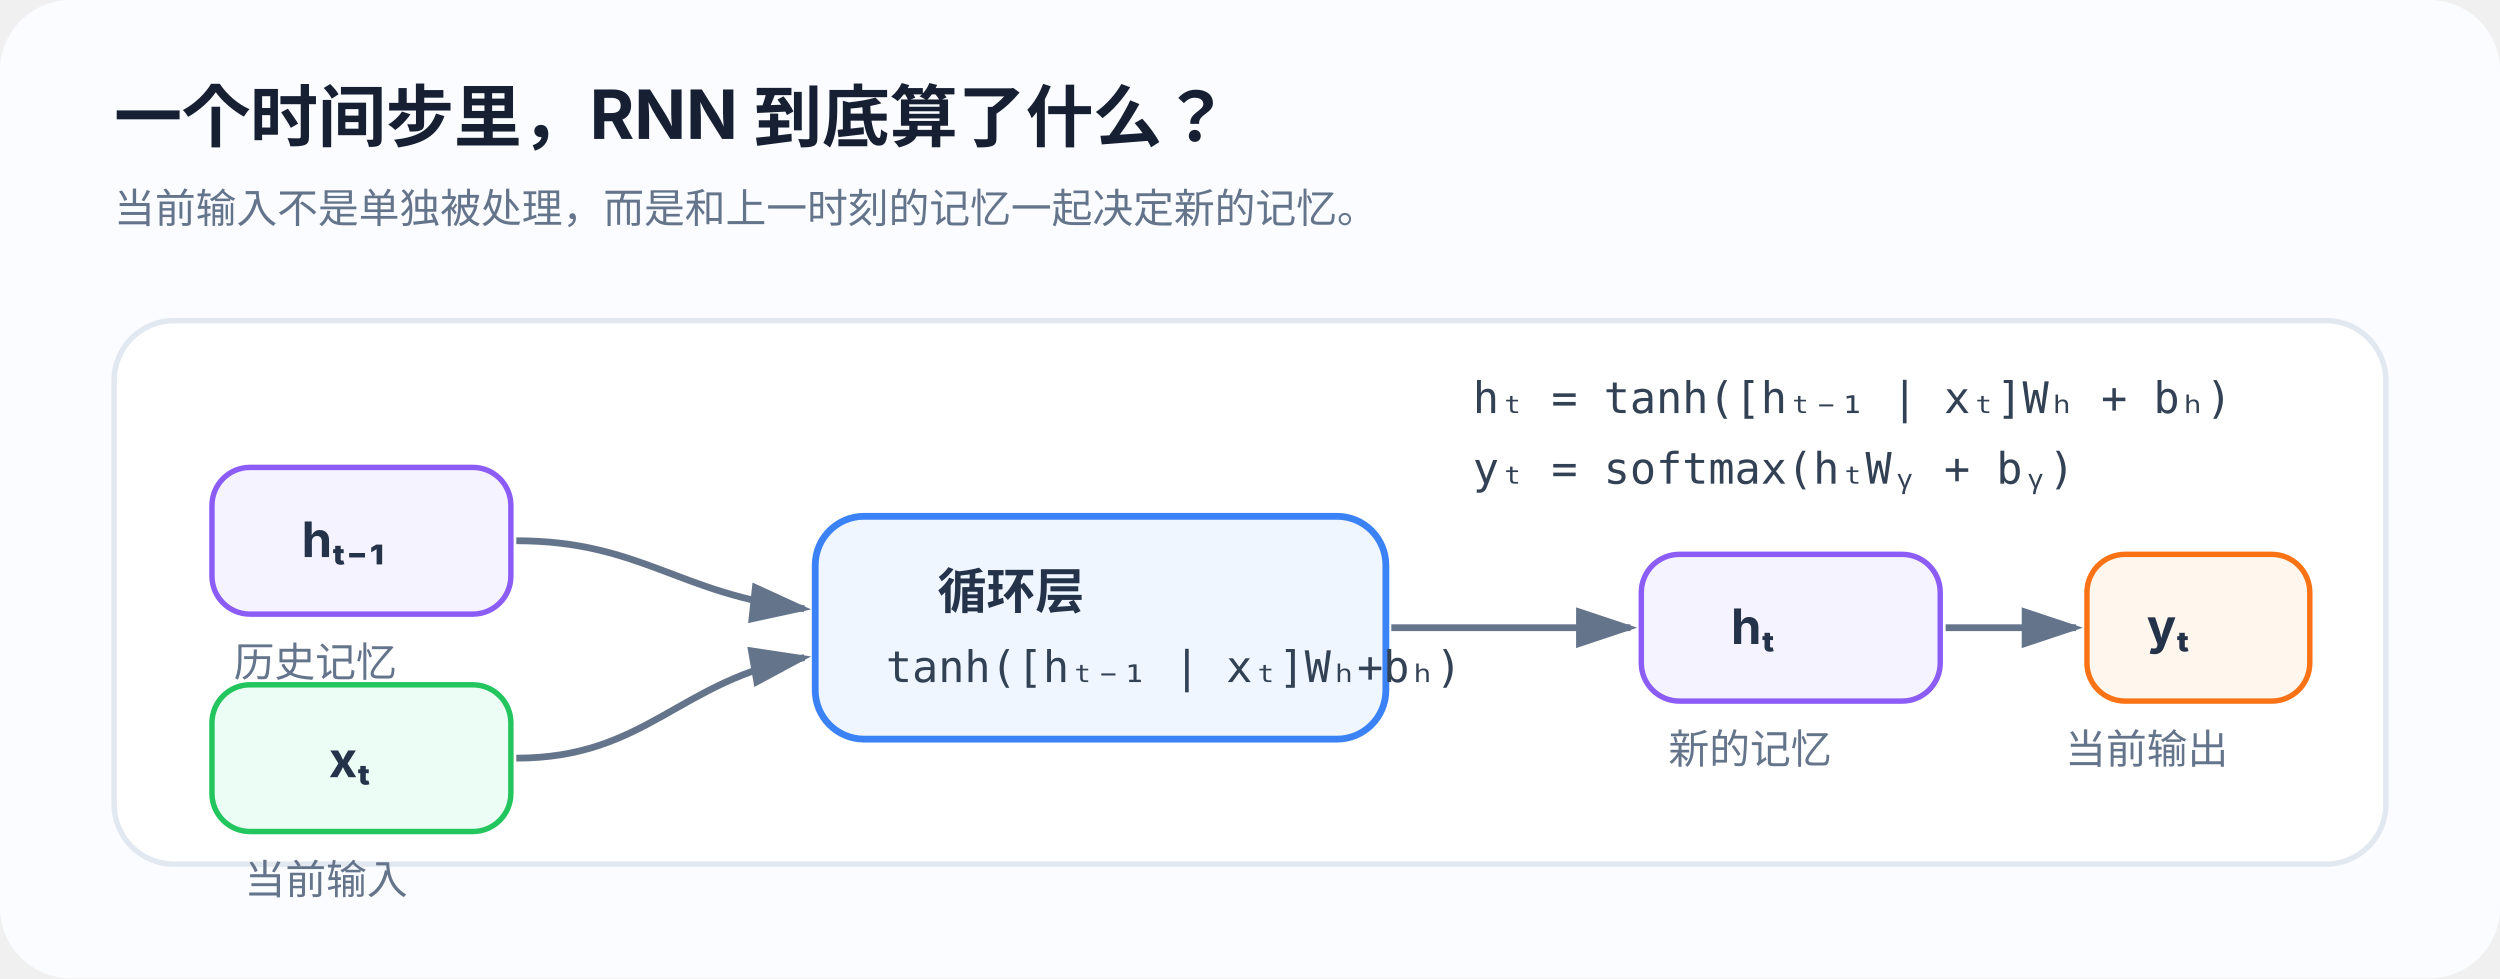
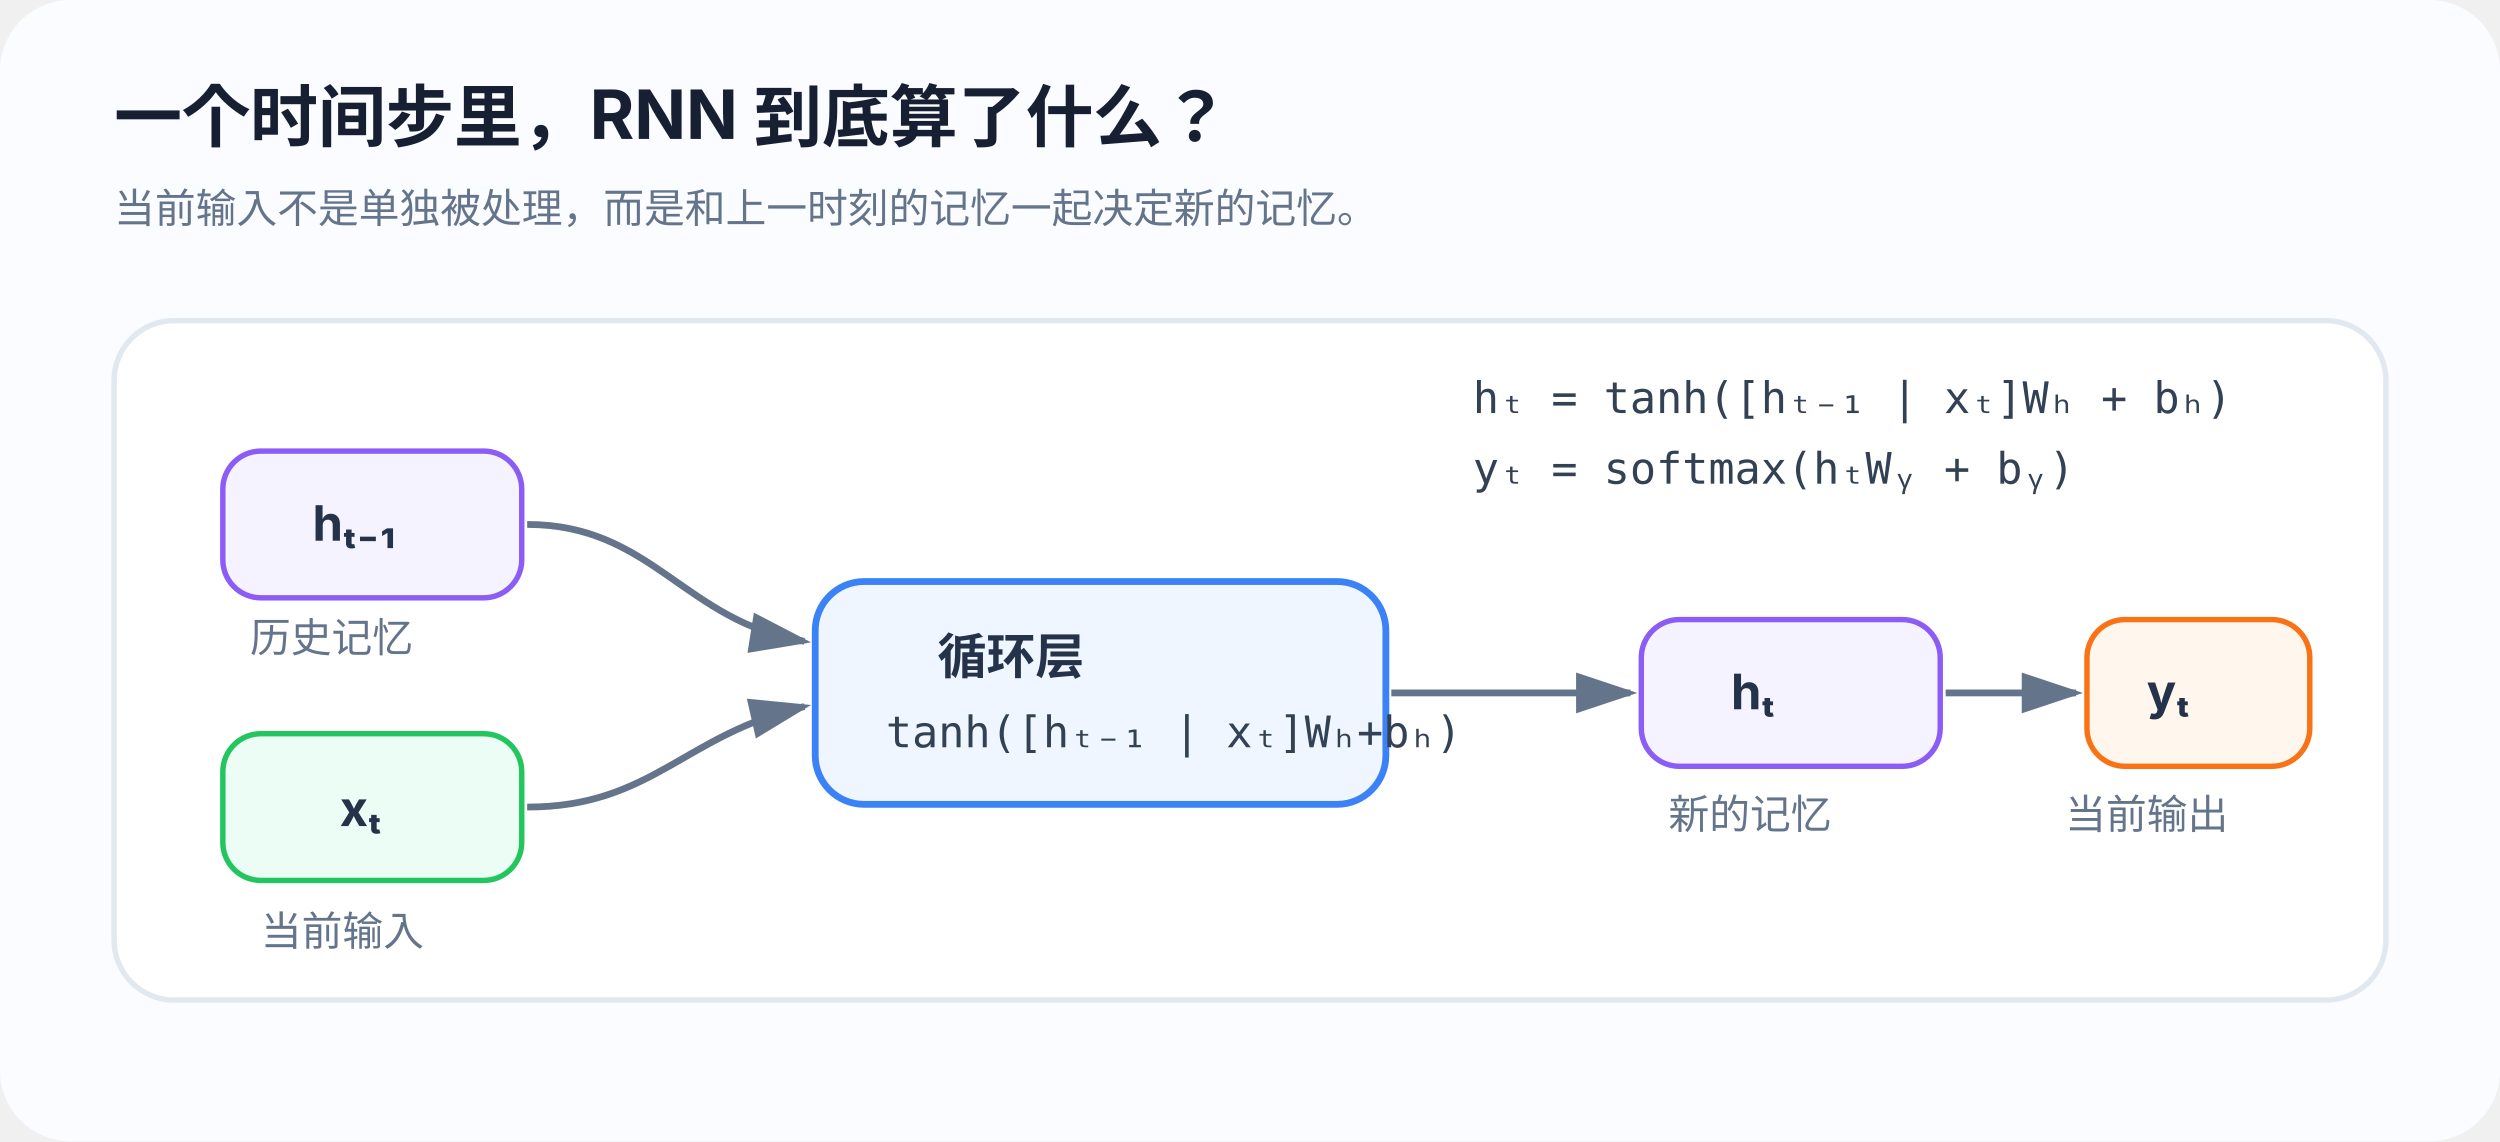
- <svg xmlns="http://www.w3.org/2000/svg" width="920" height="360" viewBox="0 0 920 360" role="img" aria-labelledby="title desc">
+ <svg xmlns="http://www.w3.org/2000/svg" width="920" height="420" viewBox="0 0 920 420" role="img" aria-labelledby="title desc">
  <defs>
    <style>
      .bg{fill:#fbfcff}
      .box{fill:#fff;stroke:#e2e8f0;stroke-width:2;rx:22}
      .state{fill:#f5f3ff;stroke:#8b5cf6;stroke-width:2;rx:14}
      .input{fill:#ecfdf5;stroke:#22c55e;stroke-width:2;rx:14}
      .core{fill:#eff6ff;stroke:#3b82f6;stroke-width:2.5;rx:18}
      .out{fill:#fff7ed;stroke:#f97316;stroke-width:2;rx:14}
      .title{font:700 25px system-ui,-apple-system,BlinkMacSystemFont,"Segoe UI",sans-serif;fill:#172033}
      .label{font:700 18px system-ui,-apple-system,BlinkMacSystemFont,"Segoe UI",sans-serif;fill:#24324a}
      .text{font:15px system-ui,-apple-system,BlinkMacSystemFont,"Segoe UI",sans-serif;fill:#64748b}
      .formula{font:16px ui-monospace,SFMono-Regular,Menlo,Consolas,monospace;fill:#334155}
      .arrow{stroke:#64748b;stroke-width:2.5;fill:none;marker-end:url(#arrow)}
    </style>
    <marker id="arrow" markerWidth="10" markerHeight="10" refX="8" refY="3" orient="auto" markerUnits="strokeWidth">
      <path d="M0,0 L0,6 L9,3 z" fill="#64748b" />
    </marker>
  </defs>
-   <rect class="bg" width="920" height="360" rx="26" />
+   <rect class="bg" width="920" height="420" rx="26" />
  <text class="title" x="42" y="52">一个时间步里，RNN 到底算了什么？</text>
  <text class="text" x="42" y="82">当前输入不是单独被处理，而是和上一时刻的记忆一起决定新的记忆。</text>
-   <rect class="box" x="42" y="118" width="836" height="200" />
-   <rect class="state" x="78" y="172" width="110" height="54" />
-   <text class="label" x="111" y="205">hₜ₋₁</text>
-   <text class="text" x="86" y="249">历史记忆</text>
-   <rect class="input" x="78" y="252" width="110" height="54" />
-   <text class="label" x="121" y="286">xₜ</text>
-   <text class="text" x="90" y="329">当前输入</text>
-   <rect class="core" x="300" y="190" width="210" height="82" />
-   <text class="label" x="345" y="224">循环层</text>
-   <text class="formula" x="326" y="251">tanh([hₜ₋₁ | xₜ]Wₕ+bₕ)</text>
-   <rect class="state" x="604" y="204" width="110" height="54" />
-   <text class="label" x="637" y="237">hₜ</text>
-   <text class="text" x="614" y="281">新的记忆</text>
-   <rect class="out" x="768" y="204" width="82" height="54" />
-   <text class="label" x="790" y="237">yₜ</text>
-   <text class="text" x="760" y="281">当前输出</text>
-   <path class="arrow" d="M190 199 C236 199 250 219 296 224" />
-   <path class="arrow" d="M190 279 C238 279 250 250 296 242" />
-   <path class="arrow" d="M512 231 L600 231" />
-   <path class="arrow" d="M716 231 L764 231" />
+   <rect class="box" x="42" y="118" width="836" height="250" />
+   <rect class="state" x="82" y="166" width="110" height="54" />
+   <text class="label" x="115" y="199">hₜ₋₁</text>
+   <text class="text" x="92" y="240">历史记忆</text>
+   <rect class="input" x="82" y="270" width="110" height="54" />
+   <text class="label" x="125" y="304">xₜ</text>
+   <text class="text" x="96" y="348">当前输入</text>
+   <rect class="core" x="300" y="214" width="210" height="82" />
+   <text class="label" x="345" y="248">循环层</text>
+   <text class="formula" x="326" y="275">tanh([hₜ₋₁ | xₜ]Wₕ+bₕ)</text>
+   <rect class="state" x="604" y="228" width="110" height="54" />
+   <text class="label" x="637" y="261">hₜ</text>
+   <text class="text" x="614" y="305">新的记忆</text>
+   <rect class="out" x="768" y="228" width="82" height="54" />
+   <text class="label" x="790" y="261">yₜ</text>
+   <text class="text" x="760" y="305">当前输出</text>
+   <path class="arrow" d="M194 193 C240 193 252 229 296 236" />
+   <path class="arrow" d="M194 297 C240 297 252 270 296 260" />
+   <path class="arrow" d="M512 255 L600 255" />
+   <path class="arrow" d="M716 255 L764 255" />
  <text class="formula" x="542" y="152">hₜ = tanh([hₜ₋₁ | xₜ]Wₕ + bₕ)</text>
  <text class="formula" x="542" y="178">yₜ = softmax(hₜWᵧ + bᵧ)</text>
</svg>
